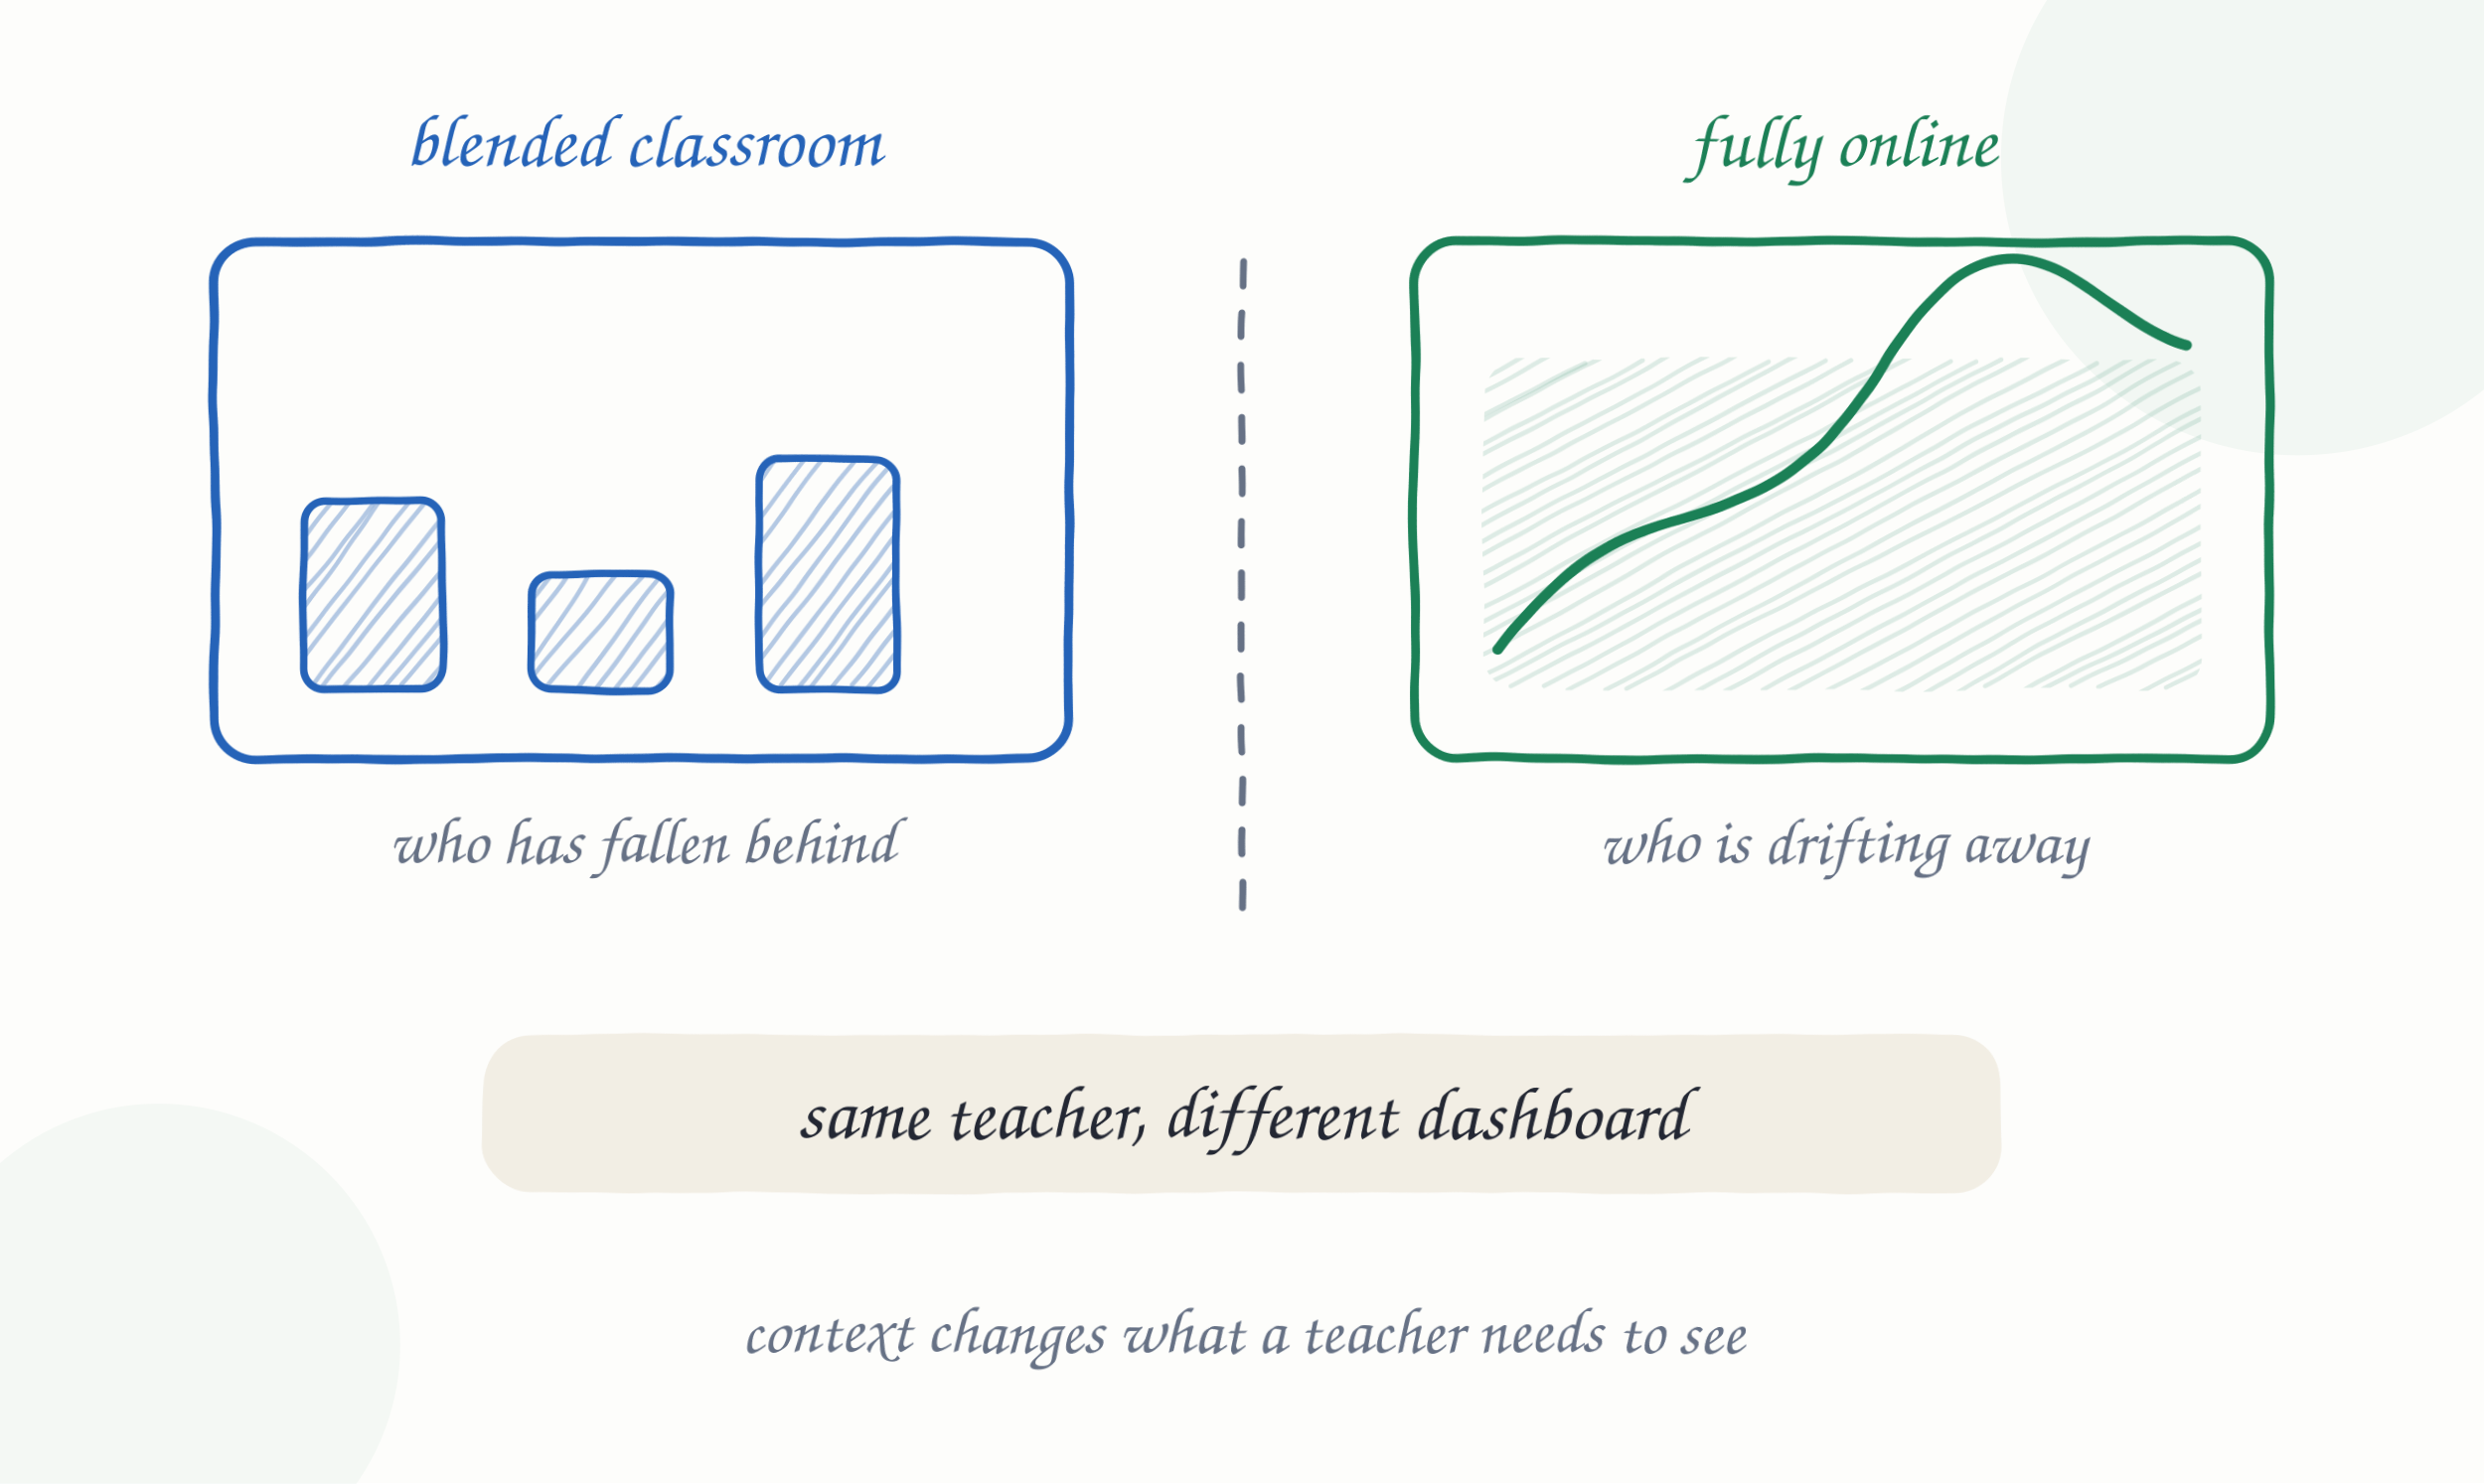
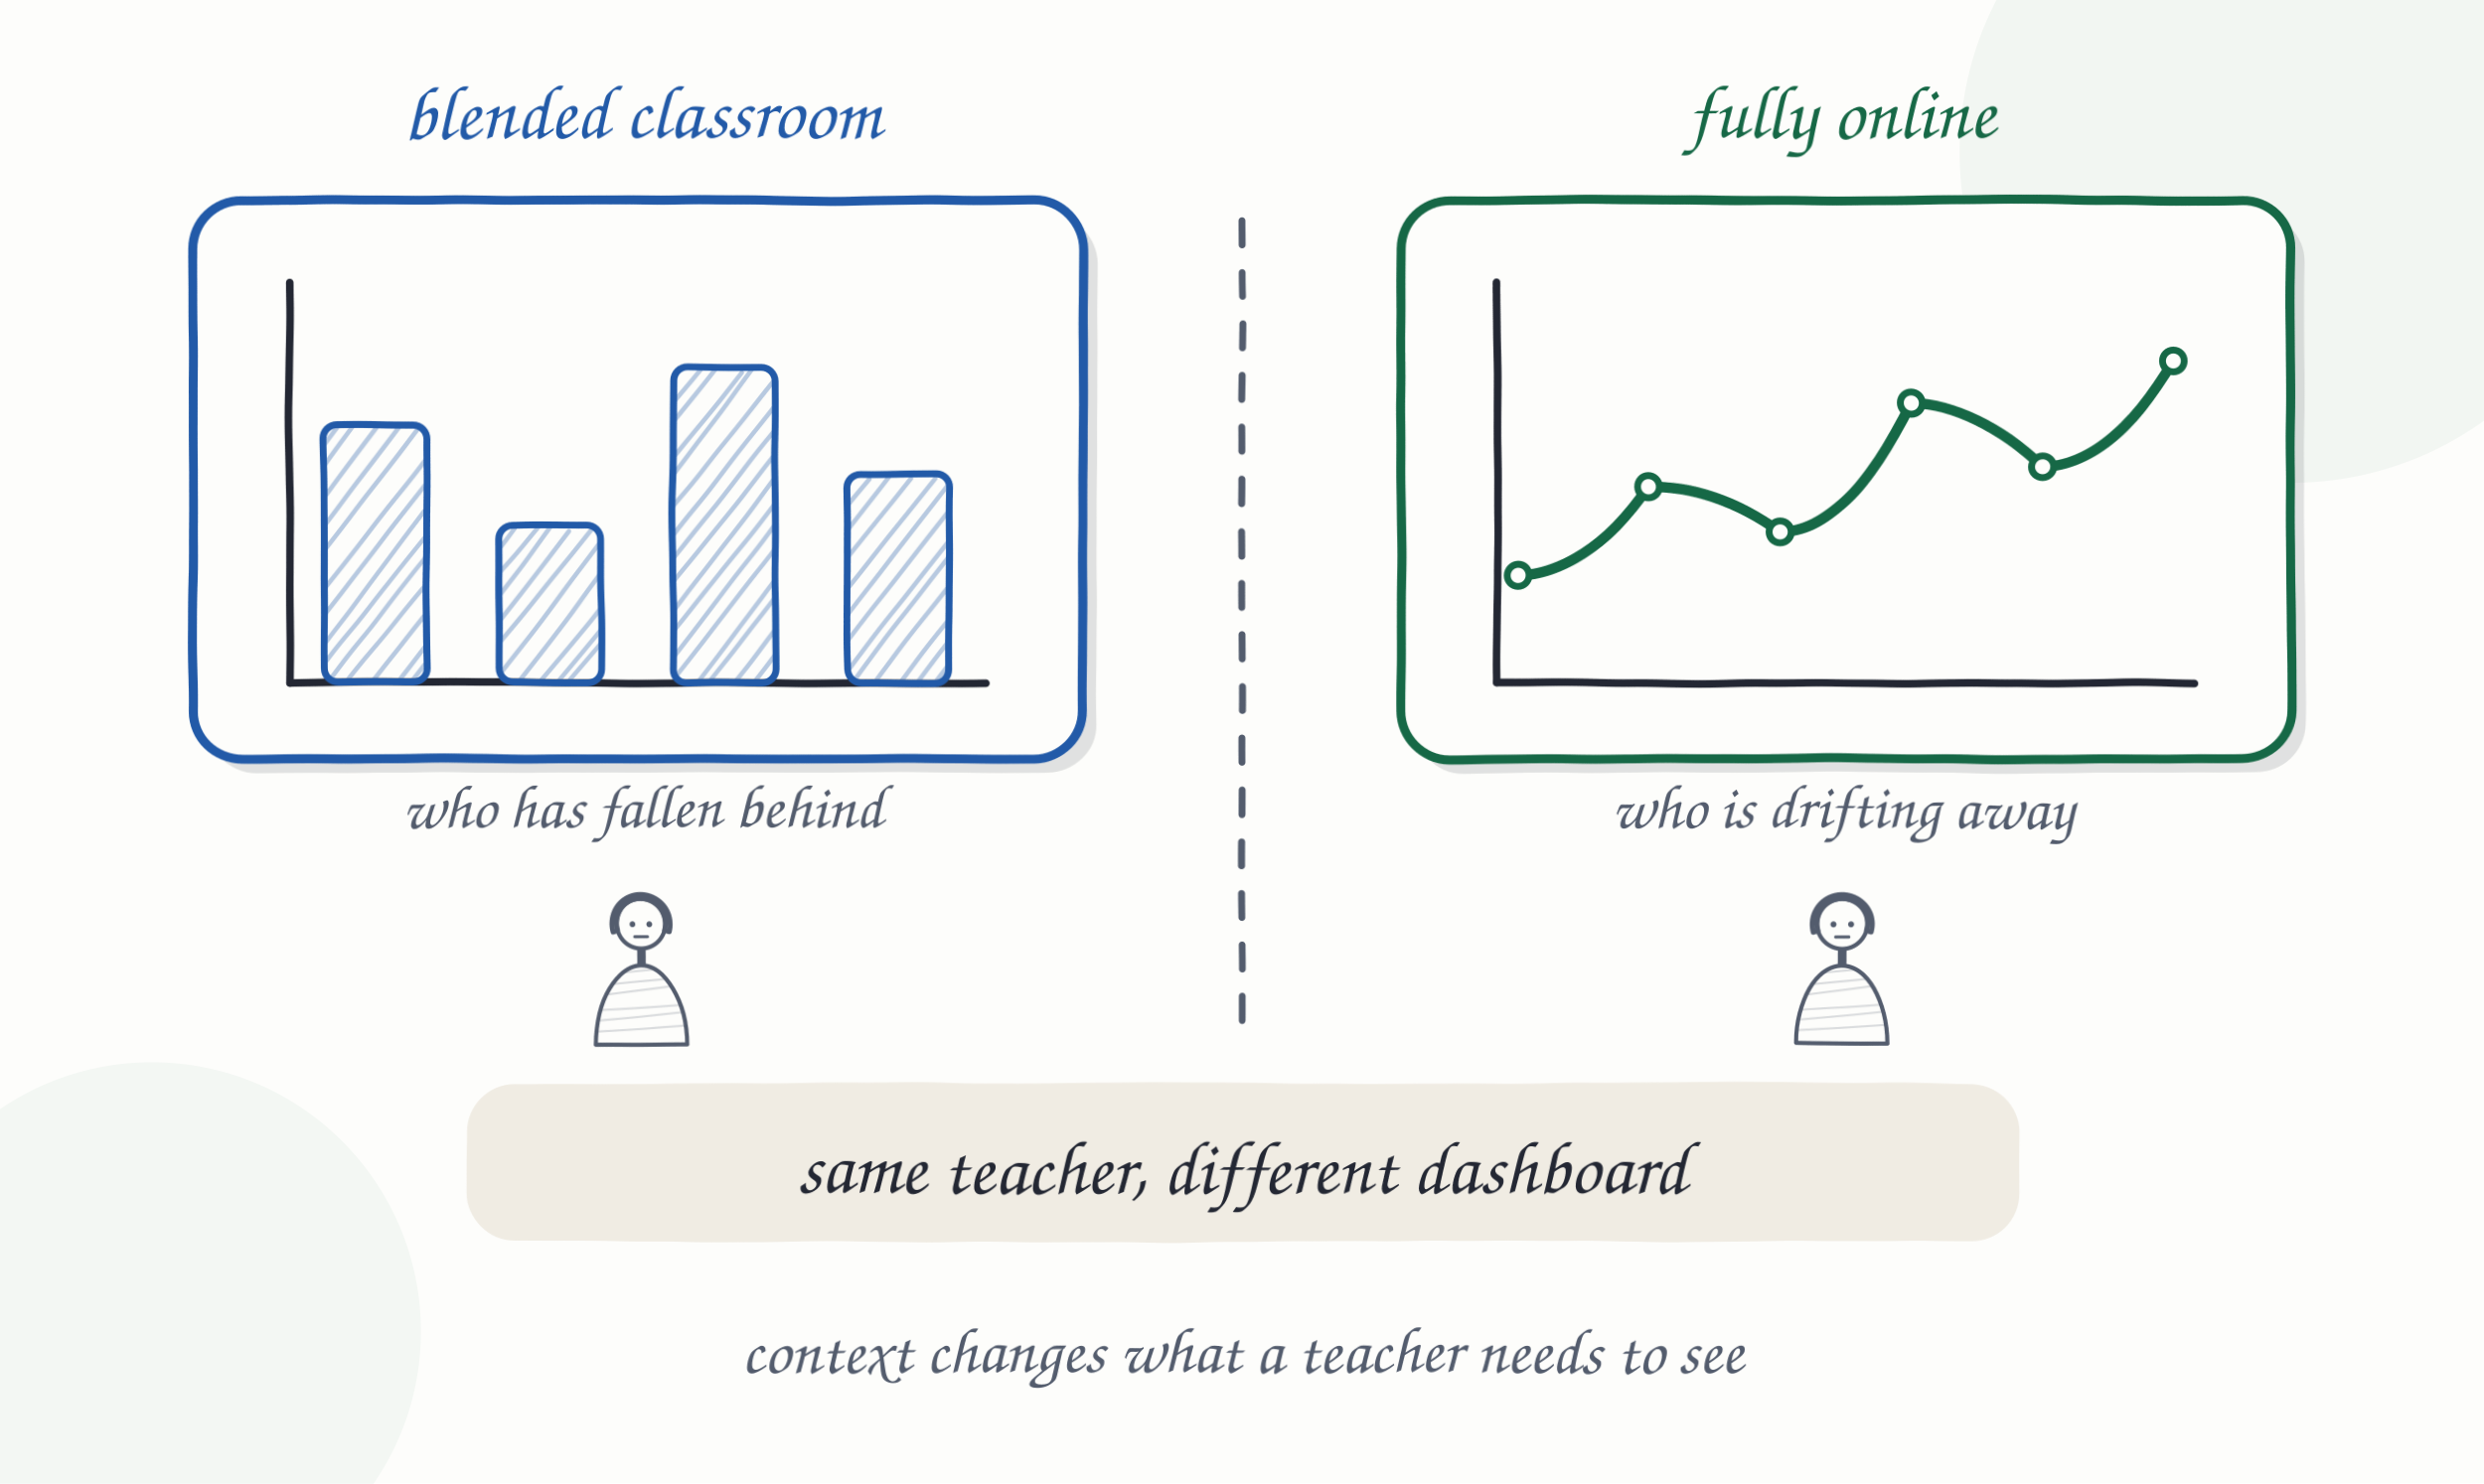
- <svg xmlns="http://www.w3.org/2000/svg" class="wb" viewBox="0 0 720 430" role="img" aria-label="Do teachers want the same learning-analytics dashboard online as in blended classrooms?">
+ <svg xmlns="http://www.w3.org/2000/svg" class="wb" viewBox="0 0 720 430" role="img" aria-label="What teachers want from a learning-analytics dashboard differs considerably between blended and online contexts — preferences, requirements and concerns all shift.">
  <defs>
-     <filter id="r8" x="-10%" y="-10%" width="120%" height="120%">
-       <feTurbulence type="fractalNoise" baseFrequency="0.024" numOctaves="3" seed="8" result="n" />
-       <feDisplacementMap in="SourceGraphic" in2="n" scale="2.2" xChannelSelector="R" yChannelSelector="G" />
+     <filter id="rf150" x="-8%" y="-8%" width="116%" height="116%">
+       <feTurbulence type="fractalNoise" baseFrequency="0.018" numOctaves="3" seed="150" result="n" />
+       <feDisplacementMap in="SourceGraphic" in2="n" scale="1.4" xChannelSelector="R" yChannelSelector="G" />
    </filter>
-     <filter id="soft8" x="-20%" y="-20%" width="140%" height="140%">
-       <feGaussianBlur stdDeviation="5" />
-     </filter>
-     <marker id="ah8_667185" viewBox="0 0 12 12" refX="9" refY="6" markerWidth="6.5" markerHeight="6.5" orient="auto-start-reverse">
-       <path d="M1.5 1.5 L10 6 L1.5 10.5" fill="none" stroke="#667185" stroke-width="2" stroke-linecap="round" stroke-linejoin="round" />
-     </marker>
-     <marker id="ah8_232733" viewBox="0 0 12 12" refX="9" refY="6" markerWidth="6.5" markerHeight="6.5" orient="auto-start-reverse">
+     <marker id="ar150_232733" viewBox="0 0 12 12" refX="9" refY="6" markerWidth="6.5" markerHeight="6.5" orient="auto-start-reverse">
      <path d="M1.5 1.5 L10 6 L1.5 10.5" fill="none" stroke="#232733" stroke-width="2" stroke-linecap="round" stroke-linejoin="round" />
    </marker>
-     <marker id="ah8_2563b8" viewBox="0 0 12 12" refX="9" refY="6" markerWidth="6.5" markerHeight="6.5" orient="auto-start-reverse">
-       <path d="M1.5 1.5 L10 6 L1.5 10.5" fill="none" stroke="#2563b8" stroke-width="2" stroke-linecap="round" stroke-linejoin="round" />
-     </marker>
-     <marker id="ah8_6b4fbb" viewBox="0 0 12 12" refX="9" refY="6" markerWidth="6.5" markerHeight="6.5" orient="auto-start-reverse">
-       <path d="M1.5 1.5 L10 6 L1.5 10.5" fill="none" stroke="#6b4fbb" stroke-width="2" stroke-linecap="round" stroke-linejoin="round" />
-     </marker>
-     <marker id="ah8_1b8056" viewBox="0 0 12 12" refX="9" refY="6" markerWidth="6.5" markerHeight="6.5" orient="auto-start-reverse">
-       <path d="M1.5 1.5 L10 6 L1.5 10.5" fill="none" stroke="#1b8056" stroke-width="2" stroke-linecap="round" stroke-linejoin="round" />
-     </marker>
-     <marker id="ah8_0f7d73" viewBox="0 0 12 12" refX="9" refY="6" markerWidth="6.5" markerHeight="6.5" orient="auto-start-reverse">
-       <path d="M1.5 1.5 L10 6 L1.5 10.5" fill="none" stroke="#0f7d73" stroke-width="2" stroke-linecap="round" stroke-linejoin="round" />
-     </marker>
-     <marker id="ah8_c23b52" viewBox="0 0 12 12" refX="9" refY="6" markerWidth="6.5" markerHeight="6.5" orient="auto-start-reverse">
-       <path d="M1.5 1.5 L10 6 L1.5 10.5" fill="none" stroke="#c23b52" stroke-width="2" stroke-linecap="round" stroke-linejoin="round" />
-     </marker>
-     <marker id="ah8_946915" viewBox="0 0 12 12" refX="9" refY="6" markerWidth="6.5" markerHeight="6.5" orient="auto-start-reverse">
-       <path d="M1.5 1.5 L10 6 L1.5 10.5" fill="none" stroke="#946915" stroke-width="2" stroke-linecap="round" stroke-linejoin="round" />
+     <marker id="ar150_6349ae" viewBox="0 0 12 12" refX="9" refY="6" markerWidth="6.5" markerHeight="6.5" orient="auto-start-reverse">
+       <path d="M1.5 1.5 L10 6 L1.5 10.5" fill="none" stroke="#6349ae" stroke-width="2" stroke-linecap="round" stroke-linejoin="round" />
+     </marker>
+     <marker id="ar150_225aa8" viewBox="0 0 12 12" refX="9" refY="6" markerWidth="6.5" markerHeight="6.5" orient="auto-start-reverse">
+       <path d="M1.5 1.5 L10 6 L1.5 10.5" fill="none" stroke="#225aa8" stroke-width="2" stroke-linecap="round" stroke-linejoin="round" />
+     </marker>
+     <marker id="ar150_0c675e" viewBox="0 0 12 12" refX="9" refY="6" markerWidth="6.5" markerHeight="6.5" orient="auto-start-reverse">
+       <path d="M1.5 1.5 L10 6 L1.5 10.5" fill="none" stroke="#0c675e" stroke-width="2" stroke-linecap="round" stroke-linejoin="round" />
+     </marker>
+     <marker id="ar150_166846" viewBox="0 0 12 12" refX="9" refY="6" markerWidth="6.5" markerHeight="6.5" orient="auto-start-reverse">
+       <path d="M1.5 1.5 L10 6 L1.5 10.5" fill="none" stroke="#166846" stroke-width="2" stroke-linecap="round" stroke-linejoin="round" />
+     </marker>
+     <marker id="ar150_785511" viewBox="0 0 12 12" refX="9" refY="6" markerWidth="6.5" markerHeight="6.5" orient="auto-start-reverse">
+       <path d="M1.5 1.5 L10 6 L1.5 10.5" fill="none" stroke="#785511" stroke-width="2" stroke-linecap="round" stroke-linejoin="round" />
+     </marker>
+     <marker id="ar150_a43245" viewBox="0 0 12 12" refX="9" refY="6" markerWidth="6.5" markerHeight="6.5" orient="auto-start-reverse">
+       <path d="M1.5 1.5 L10 6 L1.5 10.5" fill="none" stroke="#a43245" stroke-width="2" stroke-linecap="round" stroke-linejoin="round" />
+     </marker>
+     <marker id="ar150_535c6d" viewBox="0 0 12 12" refX="9" refY="6" markerWidth="6.5" markerHeight="6.5" orient="auto-start-reverse">
+       <path d="M1.5 1.5 L10 6 L1.5 10.5" fill="none" stroke="#535c6d" stroke-width="2" stroke-linecap="round" stroke-linejoin="round" />
    </marker>
  </defs>
  <rect width="720" height="430" fill="#fdfdfb" />
-   <circle cx="666" cy="46" r="86" fill="#1b8056" fill-opacity="0.05" />
-   <circle cx="46" cy="390" r="70" fill="#1b8056" fill-opacity="0.04" />
-   <g filter="url(#r8)">
-     <text x="186" y="48" text-anchor="middle" font-family="'Caveat','Bradley Hand',cursive" font-size="22" font-weight="600" fill="#2563b8">blended classroom</text>
-     <text x="534" y="48" text-anchor="middle" font-family="'Caveat','Bradley Hand',cursive" font-size="22" font-weight="600" fill="#1b8056">fully online</text>
-     <rect x="62" y="70" width="248" height="150" rx="12" fill="none" stroke="#2563b8" stroke-width="2.6" />
-     <clipPath id="c8_88_145">
-       <rect x="88" y="145.28" width="40" height="54.72" rx="6" />
-     </clipPath>
-     <g clip-path="url(#c8_88_145)" stroke="#2563b8" stroke-width="1.3" stroke-opacity="0.34" stroke-linecap="round">
-       <path d="M45.9 198.7 L88.8 146.1" fill="none" />
-       <path d="M53.0 200.6 L96.5 144.6" fill="none" />
-       <path d="M58.9 200.4 L102.4 143.8" fill="none" />
-       <path d="M64.4 200.9 L108.1 146.5" fill="none" />
-       <path d="M70.9 200.7 L111.5 143.7" fill="none" />
-       <path d="M75.7 201.5 L118.8 145.8" fill="none" />
-       <path d="M81.4 199.2 L125.0 143.9" fill="none" />
-       <path d="M89.8 199.9 L133.0 144.1" fill="none" />
-       <path d="M93.7 198.9 L138.1 144.2" fill="none" />
-       <path d="M99.5 199.8 L143.6 146.5" fill="none" />
-       <path d="M105.9 200.4 L150.5 143.8" fill="none" />
-       <path d="M111.6 199.4 L154.0 146.0" fill="none" />
-       <path d="M116.3 198.8 L158.6 146.0" fill="none" />
-       <path d="M123.0 199.0 L166.5 146.3" fill="none" />
-       <path d="M128.3 199.3 L171.0 144.2" fill="none" />
-       <path d="M135.6 199.3 L178.7 146.5" fill="none" />
-       <path d="M140.8 199.2 L183.1 146.6" fill="none" />
-       <path d="M145.6 199.2 L187.3 145.8" fill="none" />
-       <path d="M151.5 200.5 L193.9 143.8" fill="none" />
-       <path d="M158.8 201.2 L201.6 144.3" fill="none" />
-       <path d="M162.9 200.3 L205.9 146.2" fill="none" />
-       <path d="M170.6 198.8 L213.6 144.6" fill="none" />
-     </g>
-     <rect x="88" y="145.28" width="40" height="54.72" rx="6" fill="none" stroke="#2563b8" stroke-width="2.2" />
-     <clipPath id="c9_154_166">
-       <rect x="154" y="166.56" width="40" height="33.44" rx="6" />
-     </clipPath>
-     <g clip-path="url(#c9_154_166)" stroke="#2563b8" stroke-width="1.3" stroke-opacity="0.34" stroke-linecap="round">
-       <path d="M126.9 199.6 L153.9 166.5" fill="none" />
-       <path d="M134.2 200.6 L159.5 166.9" fill="none" />
-       <path d="M140.5 198.9 L165.3 165.8" fill="none" />
-       <path d="M148.4 201.2 L171.5 165.6" fill="none" />
-       <path d="M152.3 199.1 L179.7 165.5" fill="none" />
-       <path d="M158.7 199.1 L185.9 167.5" fill="none" />
-       <path d="M166.5 201.0 L191.7 166.2" fill="none" />
-       <path d="M172.6 199.7 L196.2 167.7" fill="none" />
-       <path d="M177.5 200.2 L203.4 167.5" fill="none" />
-       <path d="M181.9 201.3 L210.0 165.1" fill="none" />
-       <path d="M188.8 200.6 L217.9 167.9" fill="none" />
-       <path d="M197.3 199.4 L222.4 168.1" fill="none" />
-       <path d="M203.1 200.8 L227.4 166.6" fill="none" />
-       <path d="M210.4 200.9 L235.2 167.7" fill="none" />
-       <path d="M214.5 199.3 L242.1 167.1" fill="none" />
-     </g>
-     <rect x="154" y="166.56" width="40" height="33.44" rx="6" fill="none" stroke="#2563b8" stroke-width="2.2" />
-     <clipPath id="c10_220_133">
-       <rect x="220" y="133.12" width="40" height="66.88" rx="6" />
-     </clipPath>
-     <g clip-path="url(#c10_220_133)" stroke="#2563b8" stroke-width="1.3" stroke-opacity="0.34" stroke-linecap="round">
-       <path d="M168.4 199.3 L218.8 132.1" fill="none" />
-       <path d="M175.0 199.0 L226.2 131.6" fill="none" />
-       <path d="M180.7 199.3 L234.8 132.0" fill="none" />
-       <path d="M188.6 199.1 L239.2 132.8" fill="none" />
-       <path d="M196.2 200.9 L248.1 133.7" fill="none" />
-       <path d="M201.1 199.2 L254.7 133.7" fill="none" />
-       <path d="M207.7 201.5 L260.5 131.6" fill="none" />
-       <path d="M212.7 200.8 L265.8 132.3" fill="none" />
-       <path d="M219.8 200.2 L271.0 133.1" fill="none" />
-       <path d="M226.0 198.7 L277.6 132.2" fill="none" />
-       <path d="M229.5 201.4 L281.7 134.5" fill="none" />
-       <path d="M234.5 199.3 L287.2 131.8" fill="none" />
-       <path d="M240.2 200.1 L293.7 132.5" fill="none" />
-       <path d="M246.8 198.5 L298.2 132.9" fill="none" />
-       <path d="M251.2 199.3 L303.0 134.6" fill="none" />
-       <path d="M257.4 198.7 L311.6 134.7" fill="none" />
-       <path d="M264.8 201.2 L319.2 134.6" fill="none" />
-       <path d="M272.2 200.4 L323.7 134.2" fill="none" />
-       <path d="M277.0 199.2 L329.4 132.6" fill="none" />
-       <path d="M284.7 200.1 L334.7 133.0" fill="none" />
-       <path d="M288.1 198.8 L340.7 133.6" fill="none" />
-       <path d="M292.7 199.6 L345.4 134.1" fill="none" />
-       <path d="M300.2 199.2 L353.9 134.4" fill="none" />
-       <path d="M305.1 200.8 L358.8 133.9" fill="none" />
-       <path d="M311.9 200.5 L365.1 132.3" fill="none" />
-     </g>
-     <rect x="220" y="133.12" width="40" height="66.88" rx="6" fill="none" stroke="#2563b8" stroke-width="2.2" />
-     <rect x="410" y="70" width="248" height="150" rx="12" fill="none" stroke="#1b8056" stroke-width="2.6" />
-     <clipPath id="c8_430_104">
-       <rect x="430" y="104" width="208" height="96" rx="10" />
-     </clipPath>
-     <g clip-path="url(#c8_430_104)" stroke="#1b8056" stroke-width="1.3" stroke-opacity="0.14" stroke-linecap="round">
-       <path d="M250.1 198.7 L430.8 104.8" fill="none" />
-       <path d="M260.2 200.6 L441.5 103.3" fill="none" />
-       <path d="M269.1 200.4 L450.4 102.5" fill="none" />
-       <path d="M277.6 200.9 L459.1 105.2" fill="none" />
-       <path d="M287.1 200.7 L465.5 102.4" fill="none" />
-       <path d="M294.9 201.5 L475.8 104.5" fill="none" />
-       <path d="M303.6 199.2 L485.0 102.6" fill="none" />
-       <path d="M315.0 199.9 L496.0 102.8" fill="none" />
-       <path d="M321.9 198.9 L504.1 102.9" fill="none" />
-       <path d="M330.7 199.8 L512.6 105.3" fill="none" />
-       <path d="M340.1 200.4 L522.5 102.5" fill="none" />
-       <path d="M348.8 199.4 L529.0 104.7" fill="none" />
-       <path d="M356.5 198.8 L536.6 104.7" fill="none" />
-       <path d="M366.2 199.0 L547.5 105.0" fill="none" />
-       <path d="M374.5 199.3 L555.0 103.0" fill="none" />
-       <path d="M384.8 199.3 L565.7 105.2" fill="none" />
-       <path d="M393.0 199.2 L573.1 105.3" fill="none" />
-       <path d="M400.8 199.2 L580.3 104.6" fill="none" />
-       <path d="M409.7 200.5 L589.9 102.5" fill="none" />
-       <path d="M420.0 201.2 L600.6 103.0" fill="none" />
-       <path d="M427.1 200.3 L607.9 104.9" fill="none" />
-       <path d="M437.8 198.8 L618.6 103.3" fill="none" />
-       <path d="M447.3 198.8 L626.7 102.7" fill="none" />
-       <path d="M454.2 200.0 L634.8 103.3" fill="none" />
-       <path d="M465.5 199.8 L645.5 102.5" fill="none" />
-       <path d="M471.6 199.3 L653.7 104.5" fill="none" />
-       <path d="M480.8 201.3 L662.6 105.5" fill="none" />
-       <path d="M491.6 200.5 L671.8 103.5" fill="none" />
-       <path d="M500.2 200.4 L680.5 104.2" fill="none" />
-       <path d="M511.3 199.9 L691.9 102.6" fill="none" />
-       <path d="M518.8 200.3 L700.7 102.6" fill="none" />
-       <path d="M528.5 201.0 L710.2 103.9" fill="none" />
-       <path d="M539.9 200.3 L718.3 103.5" fill="none" />
-       <path d="M549.7 200.4 L728.5 104.0" fill="none" />
-       <path d="M556.9 201.2 L736.4 104.5" fill="none" />
-       <path d="M567.3 200.8 L747.7 102.4" fill="none" />
-       <path d="M575.9 199.0 L755.7 104.0" fill="none" />
-       <path d="M585.7 201.4 L765.4 102.5" fill="none" />
-       <path d="M592.3 200.5 L772.7 105.6" fill="none" />
-       <path d="M600.6 199.3 L781.0 103.4" fill="none" />
-       <path d="M608.5 199.6 L789.0 103.0" fill="none" />
-       <path d="M619.1 201.2 L800.0 104.0" fill="none" />
-       <path d="M627.9 199.1 L808.6 103.1" fill="none" />
-       <path d="M635.9 200.0 L815.8 104.4" fill="none" />
-       <path d="M646.8 201.2 L826.0 104.4" fill="none" />
-       <path d="M656.0 201.3 L835.5 104.5" fill="none" />
-       <path d="M662.8 200.3 L843.8 103.1" fill="none" />
-       <path d="M672.4 200.1 L855.1 102.8" fill="none" />
-       <path d="M684.0 201.4 L864.7 103.9" fill="none" />
-       <path d="M690.9 201.1 L873.0 104.1" fill="none" />
-       <path d="M701.6 199.2 L881.7 104.3" fill="none" />
-       <path d="M711.0 198.9 L891.7 102.5" fill="none" />
-       <path d="M717.0 201.5 L898.9 105.1" fill="none" />
-       <path d="M727.5 200.9 L906.3 105.0" fill="none" />
-       <path d="M735.7 199.3 L917.2 104.4" fill="none" />
-       <path d="M743.8 198.9 L924.9 103.2" fill="none" />
-       <path d="M754.2 201.4 L933.1 104.4" fill="none" />
-       <path d="M764.3 199.6 L942.5 102.6" fill="none" />
-       <path d="M771.6 198.6 L952.2 103.7" fill="none" />
-       <path d="M783.5 201.4 L963.0 104.9" fill="none" />
-       <path d="M793.0 198.9 L972.4 102.8" fill="none" />
-       <path d="M801.4 199.0 L984.6 105.2" fill="none" />
-       <path d="M810.0 200.4 L989.9 104.0" fill="none" />
-     </g>
-     <path d="M434 188 C476 132 508 168 546 106 S606 92 634 100" fill="none" stroke="#1b8056" stroke-width="3.0" stroke-linecap="round" stroke-linejoin="round" />
-     <text x="186" y="250" text-anchor="middle" font-family="'Caveat','Bradley Hand',cursive" font-size="19" font-weight="600" fill="#667185">who has fallen behind</text>
-     <text x="534" y="250" text-anchor="middle" font-family="'Caveat','Bradley Hand',cursive" font-size="19" font-weight="600" fill="#667185">who is drifting away</text>
-     <path d="M360 76 L360 268" fill="none" stroke="#667185" stroke-width="2.0" stroke-linecap="round" stroke-linejoin="round" stroke-dasharray="7 8" />
-     <rect x="140" y="300" width="440" height="46" rx="14" fill="#946915" fill-opacity="0.1" />
-     <text x="360" y="330" text-anchor="middle" font-family="'Caveat','Bradley Hand',cursive" font-size="22" font-weight="600" fill="#232733">same teacher, different dashboard</text>
-     <text x="360" y="392" text-anchor="middle" font-family="'Caveat','Bradley Hand',cursive" font-size="19" font-weight="600" fill="#667185">context changes what a teacher needs to see</text>
+   <circle cx="664" cy="44" r="96" fill="#166846" fill-opacity="0.05" />
+   <circle cx="44" cy="386" r="78" fill="#166846" fill-opacity="0.04" />
+   <g filter="url(#rf150)">
+     <text x="186" y="40" text-anchor="middle" font-family="'Caveat','Bradley Hand',cursive" font-size="22" font-weight="600" fill="#225aa8">blended classroom</text>
+     <text x="534" y="40" text-anchor="middle" font-family="'Caveat','Bradley Hand',cursive" font-size="22" font-weight="600" fill="#166846">fully online</text>
+     <rect x="60" y="62" width="258" height="162" rx="14" fill="#232733" fill-opacity="0.13" />
+     <rect x="56" y="58" width="258" height="162" rx="14" fill="#fdfdfb" />
+     <rect x="56" y="58" width="258" height="162" rx="14" fill="none" stroke="#225aa8" stroke-width="2.6" />
+     <path d="M84 198 L286 198" fill="none" stroke="#232733" stroke-width="2.2" stroke-linecap="round" stroke-linejoin="round" />
+     <path d="M84 198 L84 82" fill="none" stroke="#232733" stroke-width="2.2" stroke-linecap="round" stroke-linejoin="round" />
+     <clipPath id="h150_150_94_123">
+       <rect x="94.0" y="123.12" width="29.706" height="74.88" rx="4" />
+     </clipPath>
+     <g clip-path="url(#h150_150_94_123)" stroke="#225aa8" stroke-width="1.3" stroke-opacity="0.32" stroke-linecap="round">
+       <path d="M36 197 L94 123" fill="none" />
+       <path d="M42 198 L98 124" fill="none" />
+       <path d="M47 198 L103 123" fill="none" />
+       <path d="M52 199 L110 123" fill="none" />
+       <path d="M59 198 L117 122" fill="none" />
+       <path d="M65 197 L122 123" fill="none" />
+       <path d="M72 199 L131 123" fill="none" />
+       <path d="M79 198 L137 122" fill="none" />
+       <path d="M86 198 L142 122" fill="none" />
+       <path d="M89 199 L149 123" fill="none" />
+       <path d="M95 198 L153 124" fill="none" />
+       <path d="M101 197 L161 125" fill="none" />
+       <path d="M107 199 L167 124" fill="none" />
+       <path d="M116 197 L173 124" fill="none" />
+       <path d="M119 198 L179 122" fill="none" />
+       <path d="M127 198 L187 122" fill="none" />
+       <path d="M132 198 L191 123" fill="none" />
+       <path d="M140 197 L198 124" fill="none" />
+       <path d="M146 199 L203 122" fill="none" />
+       <path d="M151 198 L209 123" fill="none" />
+       <path d="M157 197 L215 124" fill="none" />
+       <path d="M165 197 L223 122" fill="none" />
+       <path d="M172 198 L229 124" fill="none" />
+       <path d="M179 198 L236 122" fill="none" />
+     </g>
+     <rect x="94.0" y="123.1" width="29.7" height="74.9" rx="4" fill="none" stroke="#225aa8" stroke-width="2" />
+     <clipPath id="h150_151_144_152">
+       <rect x="144.5" y="152.24" width="29.706" height="45.76" rx="4" />
+     </clipPath>
+     <g clip-path="url(#h150_151_144_152)" stroke="#225aa8" stroke-width="1.3" stroke-opacity="0.32" stroke-linecap="round">
+       <path d="M107 197 L145 151" fill="none" />
+       <path d="M116 197 L150 152" fill="none" />
+       <path d="M118 197 L156 153" fill="none" />
+       <path d="M125 199 L161 151" fill="none" />
+       <path d="M130 199 L165 154" fill="none" />
+       <path d="M136 197 L172 153" fill="none" />
+       <path d="M143 198 L178 152" fill="none" />
+       <path d="M150 198 L185 152" fill="none" />
+       <path d="M156 198 L194 152" fill="none" />
+       <path d="M162 197 L198 153" fill="none" />
+       <path d="M165 197 L202 153" fill="none" />
+       <path d="M173 199 L209 152" fill="none" />
+       <path d="M178 198 L214 153" fill="none" />
+       <path d="M185 198 L219 153" fill="none" />
+       <path d="M192 198 L226 152" fill="none" />
+       <path d="M196 199 L232 153" fill="none" />
+       <path d="M205 197 L238 152" fill="none" />
+       <path d="M208 198 L244 152" fill="none" />
+     </g>
+     <rect x="144.5" y="152.2" width="29.7" height="45.8" rx="4" fill="none" stroke="#225aa8" stroke-width="2" />
+     <clipPath id="h150_152_195_106">
+       <rect x="195.0" y="106.48" width="29.706" height="91.52" rx="4" />
+     </clipPath>
+     <g clip-path="url(#h150_152_195_106)" stroke="#225aa8" stroke-width="1.3" stroke-opacity="0.32" stroke-linecap="round">
+       <path d="M123 199 L196 107" fill="none" />
+       <path d="M129 198 L203 107" fill="none" />
+       <path d="M135 198 L208 106" fill="none" />
+       <path d="M142 198 L215 108" fill="none" />
+       <path d="M149 199 L218 107" fill="none" />
+       <path d="M155 197 L227 107" fill="none" />
+       <path d="M162 197 L233 107" fill="none" />
+       <path d="M166 198 L238 108" fill="none" />
+       <path d="M172 197 L244 108" fill="none" />
+       <path d="M178 199 L249 107" fill="none" />
+       <path d="M182 199 L256 107" fill="none" />
+       <path d="M190 197 L260 106" fill="none" />
+       <path d="M195 197 L266 106" fill="none" />
+       <path d="M202 198 L272 106" fill="none" />
+       <path d="M206 197 L277 107" fill="none" />
+       <path d="M212 199 L283 107" fill="none" />
+       <path d="M219 197 L289 106" fill="none" />
+       <path d="M223 197 L296 107" fill="none" />
+       <path d="M229 198 L299 107" fill="none" />
+       <path d="M236 199 L306 108" fill="none" />
+       <path d="M242 199 L312 107" fill="none" />
+       <path d="M247 198 L321 106" fill="none" />
+       <path d="M253 198 L326 107" fill="none" />
+       <path d="M259 197 L332 105" fill="none" />
+       <path d="M266 199 L339 108" fill="none" />
+       <path d="M272 198 L344 107" fill="none" />
+       <path d="M278 197 L351 108" fill="none" />
+       <path d="M285 197 L356 107" fill="none" />
+       <path d="M288 198 L361 108" fill="none" />
+       <path d="M295 197 L369 107" fill="none" />
+     </g>
+     <rect x="195.0" y="106.5" width="29.7" height="91.5" rx="4" fill="none" stroke="#225aa8" stroke-width="2" />
+     <clipPath id="h150_153_245_137">
+       <rect x="245.5" y="137.68" width="29.706" height="60.32" rx="4" />
+     </clipPath>
+     <g clip-path="url(#h150_153_245_137)" stroke="#225aa8" stroke-width="1.3" stroke-opacity="0.32" stroke-linecap="round">
+       <path d="M199 198 L244 137" fill="none" />
+       <path d="M203 198 L252 139" fill="none" />
+       <path d="M210 199 L258 138" fill="none" />
+       <path d="M217 197 L264 139" fill="none" />
+       <path d="M223 199 L271 139" fill="none" />
+       <path d="M231 197 L277 138" fill="none" />
+       <path d="M236 198 L284 137" fill="none" />
+       <path d="M242 199 L290 138" fill="none" />
+       <path d="M246 199 L294 137" fill="none" />
+       <path d="M254 197 L300 138" fill="none" />
+       <path d="M260 199 L307 139" fill="none" />
+       <path d="M265 199 L312 139" fill="none" />
+       <path d="M271 198 L319 137" fill="none" />
+       <path d="M276 198 L321 138" fill="none" />
+       <path d="M283 198 L331 138" fill="none" />
+       <path d="M290 199 L336 138" fill="none" />
+       <path d="M297 197 L345 139" fill="none" />
+       <path d="M303 198 L350 137" fill="none" />
+       <path d="M308 199 L356 136" fill="none" />
+       <path d="M313 199 L361 136" fill="none" />
+       <path d="M320 199 L367 138" fill="none" />
+     </g>
+     <rect x="245.5" y="137.7" width="29.7" height="60.3" rx="4" fill="none" stroke="#225aa8" stroke-width="2" />
+     <rect x="410" y="62" width="258" height="162" rx="14" fill="#232733" fill-opacity="0.13" />
+     <rect x="406" y="58" width="258" height="162" rx="14" fill="#fdfdfb" />
+     <rect x="406" y="58" width="258" height="162" rx="14" fill="none" stroke="#166846" stroke-width="2.6" />
+     <path d="M434 198 L636 198" fill="none" stroke="#232733" stroke-width="2.2" stroke-linecap="round" stroke-linejoin="round" />
+     <path d="M434 198 L434 82" fill="none" stroke="#232733" stroke-width="2.2" stroke-linecap="round" stroke-linejoin="round" />
+     <path d="M440.0 166.8 Q459.0 166.8 478.0 140.8 Q497.0 140.8 516.0 154.3 Q535.0 154.3 554.0 116.9 Q573.0 116.9 592.0 135.6 Q611.0 135.6 630.0 104.4" fill="none" stroke="#166846" stroke-width="3.0" stroke-linecap="round" stroke-linejoin="round" />
+     <circle cx="440.0" cy="166.8" r="3.2" fill="#fdfdfb" stroke="#166846" stroke-width="2" />
+     <circle cx="478.0" cy="140.8" r="3.2" fill="#fdfdfb" stroke="#166846" stroke-width="2" />
+     <circle cx="516.0" cy="154.3" r="3.2" fill="#fdfdfb" stroke="#166846" stroke-width="2" />
+     <circle cx="554.0" cy="116.9" r="3.2" fill="#fdfdfb" stroke="#166846" stroke-width="2" />
+     <circle cx="592.0" cy="135.6" r="3.2" fill="#fdfdfb" stroke="#166846" stroke-width="2" />
+     <circle cx="630.0" cy="104.4" r="3.2" fill="#fdfdfb" stroke="#166846" stroke-width="2" />
+     <path d="M186.0 271.8 L186.0 282.9" fill="none" stroke="#535c6d" stroke-width="2.496" stroke-linecap="round" stroke-linejoin="round" />
+     <clipPath id="tor150_155_186_268">
+       <path d="M172.6 302.6 C172.6 290.1 178.8 280.0 186.0 280.0 C193.2 280.0 199.4 290.1 199.4 302.6 Z" />
+     </clipPath>
+     <path d="M172.6 302.6 C172.6 290.1 178.8 280.0 186.0 280.0 C193.2 280.0 199.4 290.1 199.4 302.6 Z" fill="#fdfdfb" />
+     <g clip-path="url(#tor150_155_186_268)" stroke="#535c6d" stroke-width="0.6" stroke-opacity=".2" stroke-linecap="round">
+       <path d="M171 281 L201 277" fill="none" />
+       <path d="M171 283 L201 280" fill="none" />
+       <path d="M171 286 L201 283" fill="none" />
+       <path d="M171 289 L201 285" fill="none" />
+       <path d="M171 293 L201 291" fill="none" />
+       <path d="M171 296 L201 293" fill="none" />
+       <path d="M171 299 L201 297" fill="none" />
+     </g>
+     <path d="M172.6 302.6 C172.6 290.1 178.8 280.0 186.0 280.0 C193.2 280.0 199.4 290.1 199.4 302.6 Z" fill="none" stroke="#535c6d" stroke-width="1.2" stroke-linejoin="round" />
+     <circle cx="186" cy="268" r="7.2" fill="#fdfdfb" stroke="#535c6d" stroke-width="1.2" />
+     <path d="M177.7 270.4 A8.6 8.6 0 1 1 194.3 270.4 L192.9 270.0 A7.2 7.2 0 1 0 179.1 270.0 Z" fill="#535c6d" fill-opacity=".24" stroke="#535c6d" stroke-width="1.4" stroke-linejoin="round" />
+     <circle cx="183.5" cy="268.2" r="0.86" fill="#535c6d" />
+     <circle cx="188.5" cy="268.2" r="0.86" fill="#535c6d" />
+     <path d="M184.1 271.8 h3.8" fill="none" stroke="#535c6d" stroke-width="0.864" stroke-linecap="round" stroke-linejoin="round" />
+     <path d="M534.0 271.8 L534.0 282.9" fill="none" stroke="#535c6d" stroke-width="2.496" stroke-linecap="round" stroke-linejoin="round" />
+     <clipPath id="tor150_155_534_268">
+       <path d="M520.6 302.6 C520.6 290.1 526.8 280.0 534.0 280.0 C541.2 280.0 547.4 290.1 547.4 302.6 Z" />
+     </clipPath>
+     <path d="M520.6 302.6 C520.6 290.1 526.8 280.0 534.0 280.0 C541.2 280.0 547.4 290.1 547.4 302.6 Z" fill="#fdfdfb" />
+     <g clip-path="url(#tor150_155_534_268)" stroke="#535c6d" stroke-width="0.6" stroke-opacity=".2" stroke-linecap="round">
+       <path d="M519 281 L549 277" fill="none" />
+       <path d="M519 283 L549 280" fill="none" />
+       <path d="M519 286 L549 283" fill="none" />
+       <path d="M519 289 L549 285" fill="none" />
+       <path d="M519 293 L549 291" fill="none" />
+       <path d="M519 296 L549 293" fill="none" />
+       <path d="M519 299 L549 297" fill="none" />
+     </g>
+     <path d="M520.6 302.6 C520.6 290.1 526.8 280.0 534.0 280.0 C541.2 280.0 547.4 290.1 547.4 302.6 Z" fill="none" stroke="#535c6d" stroke-width="1.2" stroke-linejoin="round" />
+     <circle cx="534" cy="268" r="7.2" fill="#fdfdfb" stroke="#535c6d" stroke-width="1.2" />
+     <path d="M525.7 270.4 A8.6 8.6 0 1 1 542.3 270.4 L540.9 270.0 A7.2 7.2 0 1 0 527.1 270.0 Z" fill="#535c6d" fill-opacity=".24" stroke="#535c6d" stroke-width="1.4" stroke-linejoin="round" />
+     <circle cx="531.5" cy="268.2" r="0.86" fill="#535c6d" />
+     <circle cx="536.5" cy="268.2" r="0.86" fill="#535c6d" />
+     <path d="M532.1 271.8 h3.8" fill="none" stroke="#535c6d" stroke-width="0.864" stroke-linecap="round" stroke-linejoin="round" />
+     <text x="186" y="240" text-anchor="middle" font-family="'Caveat','Bradley Hand',cursive" font-size="18" font-weight="600" fill="#535c6d">who has fallen behind</text>
+     <text x="534" y="240" text-anchor="middle" font-family="'Caveat','Bradley Hand',cursive" font-size="18" font-weight="600" fill="#535c6d">who is drifting away</text>
+     <path d="M360 64 L360 296" fill="none" stroke="#535c6d" stroke-width="2.0" stroke-linecap="round" stroke-linejoin="round" stroke-dasharray="7 8" />
+     <rect x="135.0" y="314" width="450" height="46" rx="14" fill="#785511" fill-opacity="0.1" />
+     <text x="360" y="346" text-anchor="middle" font-family="'Caveat','Bradley Hand',cursive" font-size="22" font-weight="600" fill="#232733">same teacher, different dashboard</text>
+     <text x="360" y="398" text-anchor="middle" font-family="'Caveat','Bradley Hand',cursive" font-size="19" font-weight="600" fill="#535c6d">context changes what a teacher needs to see</text>
  </g>
</svg>
